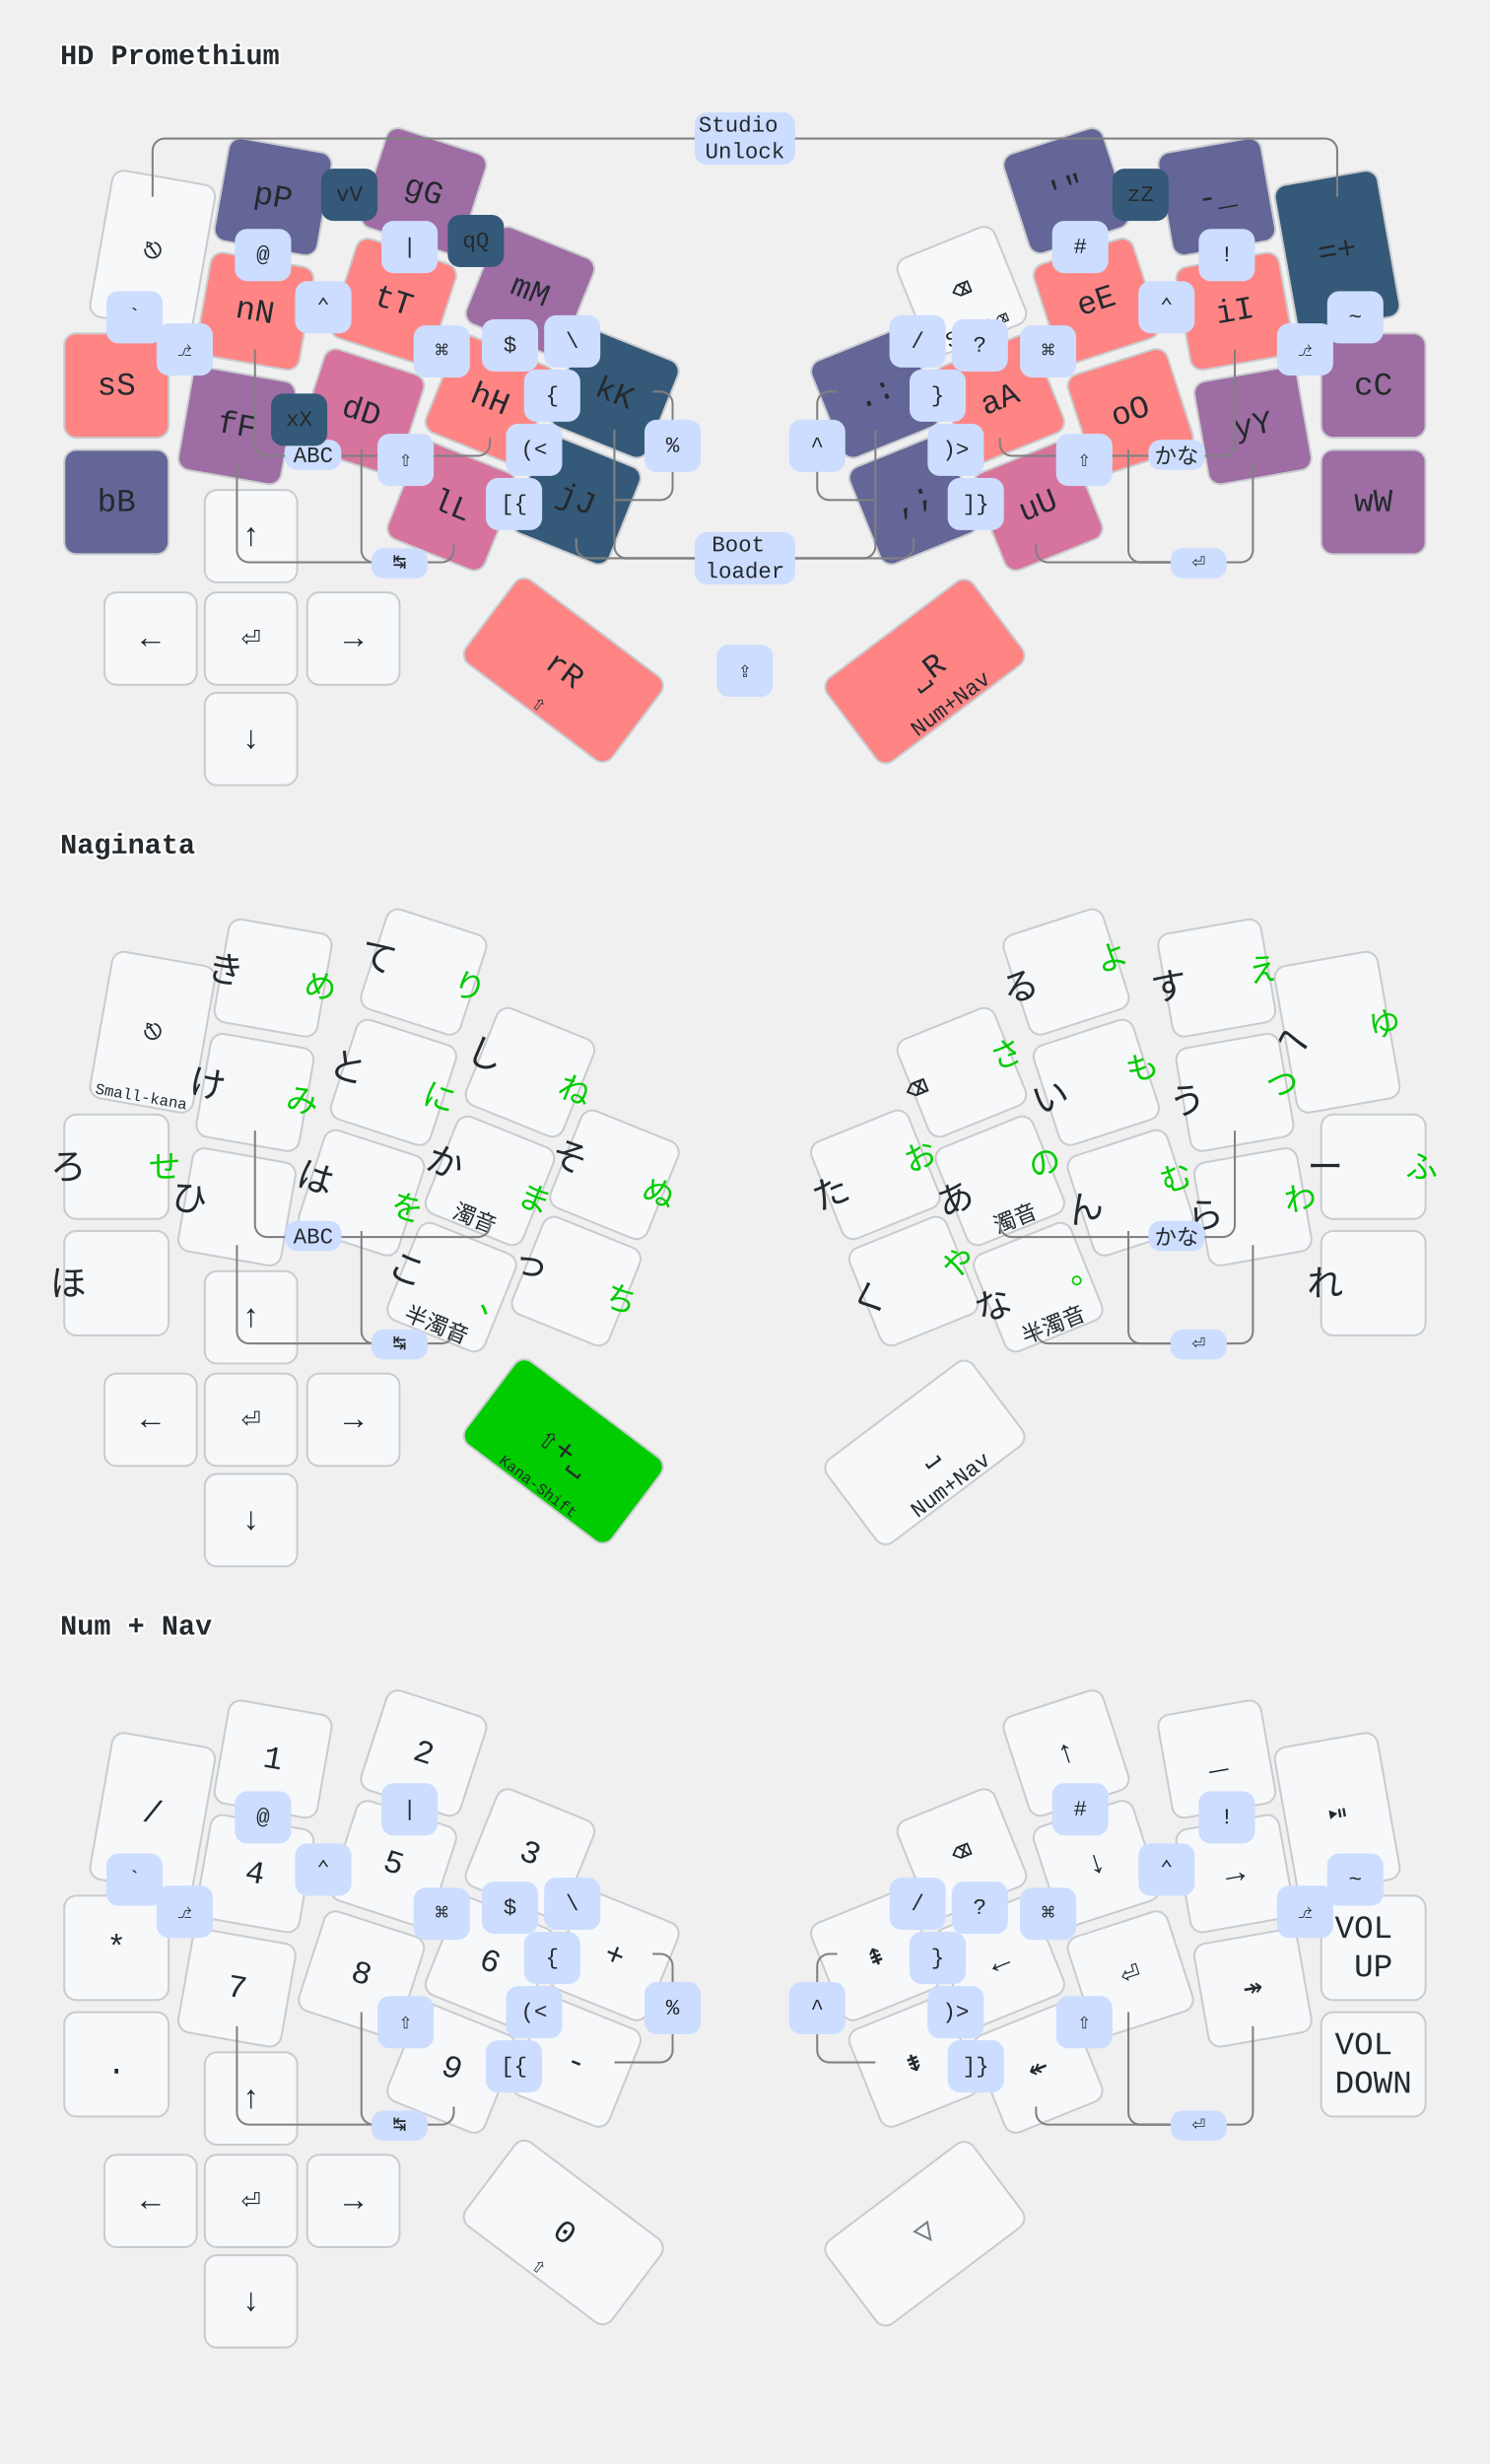
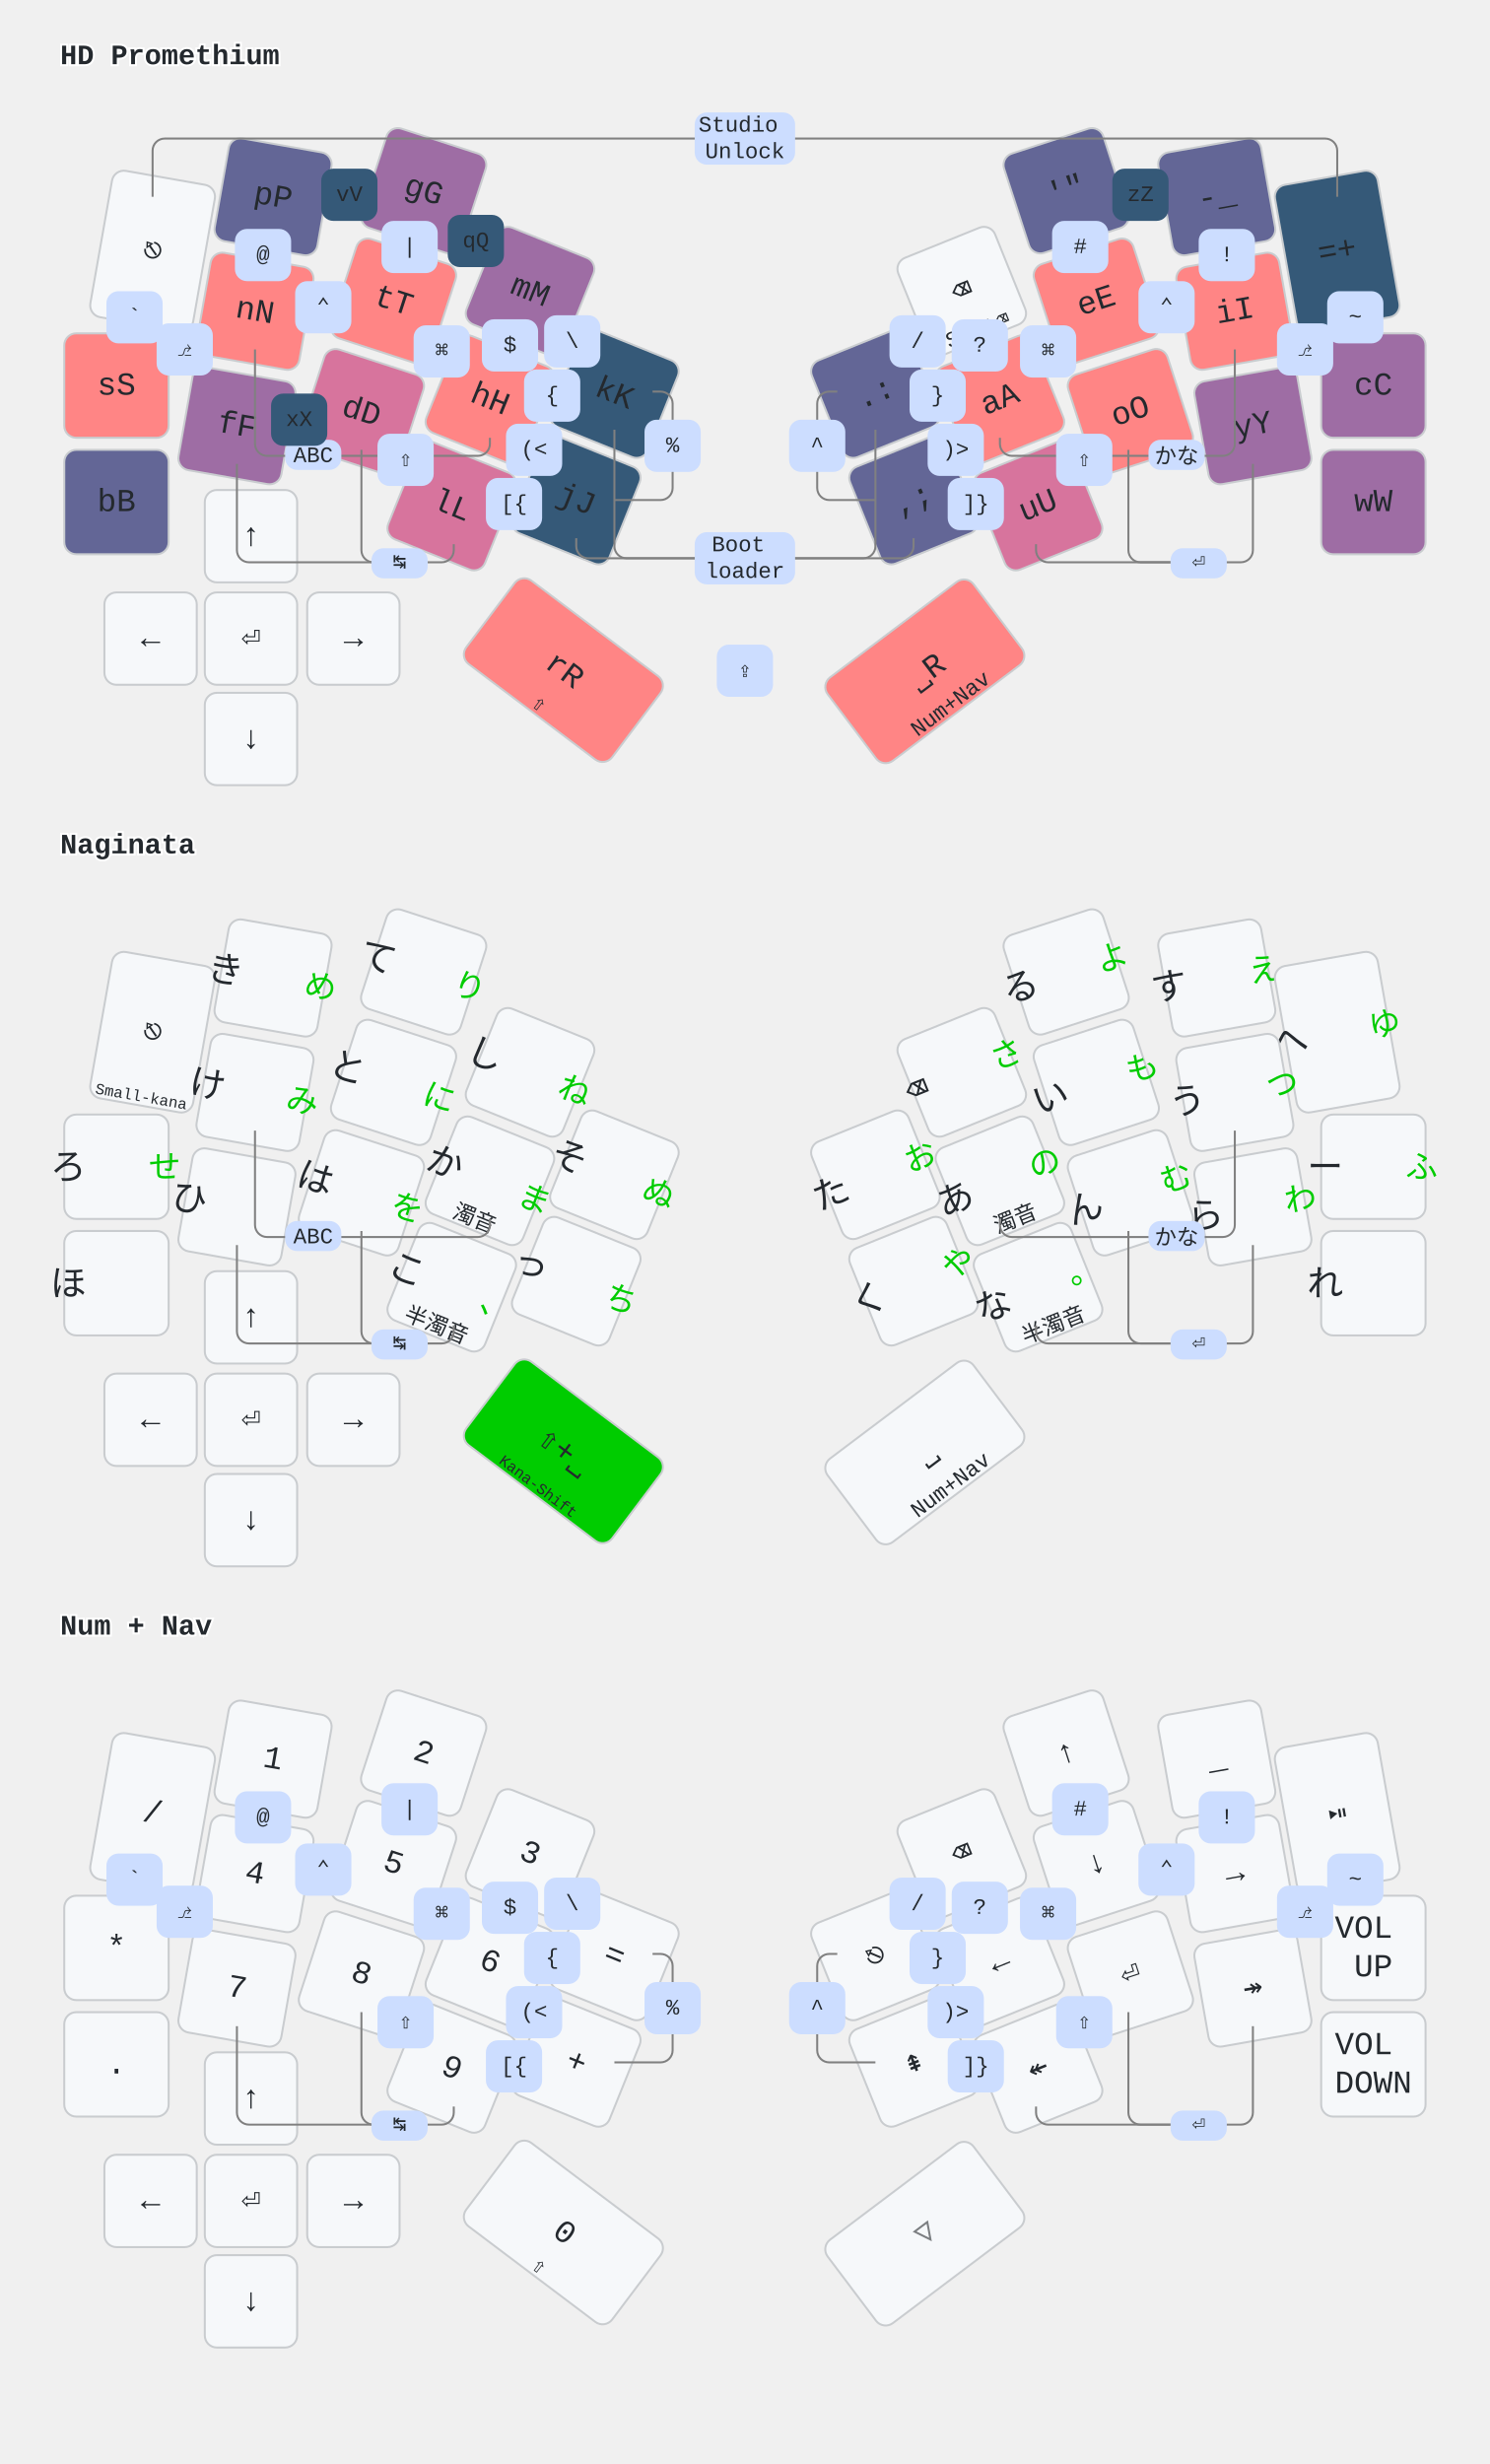
<svg xmlns="http://www.w3.org/2000/svg" width="742" height="1227" viewBox="0 0 742 1227" class="keymap">
  <style>/* inherit to force styles through use tags*/
svg path {
    fill: inherit;
}
/* font and background color specifications */
svg.keymap {
    font-family: SFMono-Regular,Consolas,Liberation Mono,Menlo,monospace;
    font-size: 14px;
    font-kerning: normal;
    text-rendering: optimizeLegibility;
    fill: #24292e;
}

/* default key styling */
rect.key {
    fill: #f6f8fa;
    stroke: #c9cccf;
    stroke-width: 1;
}

/* color accent for combo boxes */
rect.combo {
    fill: #cdf;
}

/* color accent for held keys */
rect.held, rect.combo.held {
    fill: #fdd;
}

/* color accent for ghost (optional) keys */
rect.ghost, rect.combo.ghost {
    stroke-dasharray: 4, 4;
    stroke-width: 2;
}

text {
    text-anchor: middle;
    dominant-baseline: middle;
}

/* styling for layer labels */
text.label {
    font-weight: bold;
    text-anchor: start;
    stroke: white;
    stroke-width: 2;
    paint-order: stroke;
}

text.tap {
    font-size: 16px;
}

/* styling for combo tap, and key hold/shifted label text */
text.combo, text.hold, text.shifted {
    font-size: 11px;
}

text.hold {
    text-anchor: middle;
    dominant-baseline: auto;
}

text.shifted {
    text-anchor: middle;
    dominant-baseline: hanging;
}

/* styling for hold/shifted label text in combo box */
text.combo.hold, text.combo.shifted {
    font-size: 8px;
}

/* lighter symbol for transparent keys */
text.trans {
    fill: #7b7e81;
}

/* styling for combo dendrons */
path.combo {
    stroke-width: 1;
    stroke: gray;
    fill: none;
}

/* Start Tabler Icons Cleanup */
/* cannot use height/width with glyphs */
.icon-tabler &gt; path {
    fill: inherit;
    stroke: inherit;
}
/* hide tabler's default box */
.icon-tabler &gt; path[stroke="none"][fill="none"] {
    visibility: collapse;
}

rect.low {
    fill: #355978;
}
rect.medium-low {
    fill: #636696;
}
rect.medium {
    fill: #9E6DA4;
}
rect.medium-high {
    fill: #D7749D;
}
rect.high {
    fill: #FF8585;
}

/* green styling for Naginata kana-shift */
rect.kshift {
    fill: #00CC00;
}
text.left {
    font-size: 18px;
    translate: 16px 7px;
}
text.right {
    fill: #00CC00;
    font-size: 16px;
    translate: -16px -10px;
}
</style>
  <g transform="translate(30, 0)" class="layer-HD Promethium">
    <text x="0" y="28" class="label" id="HD-Promethium">HD Promethium</text>
    <g transform="translate(0, 60)">
      <g transform="translate(46, 65) rotate(10.0)" class="key keypos-0">
        <rect rx="6" ry="6" x="-26" y="-37" width="52" height="74" class="key" />
        <text x="0" y="0" class="key tap">⎋</text>
      </g>
      <g transform="translate(106, 38) rotate(10.0)" class="key medium-low keypos-1">
        <rect rx="6" ry="6" x="-26" y="-26" width="52" height="52" class="key medium-low" />
        <text x="0" y="0" class="key medium-low tap">pP</text>
      </g>
      <g transform="translate(181, 35) rotate(18.0)" class="key medium keypos-2">
        <rect rx="6" ry="6" x="-26" y="-26" width="52" height="52" class="key medium" />
        <text x="0" y="0" class="key medium tap">gG</text>
      </g>
      <g transform="translate(234, 85) rotate(22.0)" class="key medium keypos-3">
        <rect rx="6" ry="6" x="-26" y="-26" width="52" height="52" class="key medium" />
        <text x="0" y="0" class="key medium tap">mM</text>
      </g>
      <g transform="translate(276, 136) rotate(22.0)" class="key low keypos-4">
        <rect rx="6" ry="6" x="-26" y="-26" width="52" height="52" class="key low" />
        <text x="0" y="0" class="key low tap">kK</text>
      </g>
      <g transform="translate(406, 136) rotate(-22.0)" class="key medium-low keypos-5">
        <rect rx="6" ry="6" x="-26" y="-26" width="52" height="52" class="key medium-low" />
        <text x="0" y="0" class="key medium-low tap">.:</text>
      </g>
      <g transform="translate(449, 85) rotate(-22.0)" class="key keypos-6">
        <rect rx="6" ry="6" x="-26" y="-26" width="52" height="52" class="key" />
        <text x="0" y="0" class="key tap">⌫</text>
        <text x="0" y="24" class="key hold">Sft+⌫</text>
      </g>
      <g transform="translate(501, 35) rotate(-18.0)" class="key medium-low keypos-7">
        <rect rx="6" ry="6" x="-26" y="-26" width="52" height="52" class="key medium-low" />
        <text x="0" y="0" class="key medium-low tap">'"</text>
      </g>
      <g transform="translate(576, 38) rotate(-10.0)" class="key medium-low keypos-8">
        <rect rx="6" ry="6" x="-26" y="-26" width="52" height="52" class="key medium-low" />
        <text x="0" y="0" class="key medium-low tap">-_</text>
      </g>
      <g transform="translate(636, 65) rotate(-10.0)" class="key low keypos-9">
        <rect rx="6" ry="6" x="-26" y="-37" width="52" height="74" class="key low" />
        <text x="0" y="0" class="key low tap">=+</text>
      </g>
      <g transform="translate(28, 132)" class="key high keypos-10">
        <rect rx="6" ry="6" x="-26" y="-26" width="52" height="52" class="key high" />
        <text x="0" y="0" class="key high tap">sS</text>
      </g>
      <g transform="translate(97, 95) rotate(10.0)" class="key high keypos-11">
        <rect rx="6" ry="6" x="-26" y="-26" width="52" height="52" class="key high" />
        <text x="0" y="0" class="key high tap">nN</text>
      </g>
      <g transform="translate(166, 90) rotate(18.0)" class="key high keypos-12">
        <rect rx="6" ry="6" x="-26" y="-26" width="52" height="52" class="key high" />
        <text x="0" y="0" class="key high tap">tT</text>
      </g>
      <g transform="translate(214, 139) rotate(22.0)" class="key high keypos-13">
        <rect rx="6" ry="6" x="-26" y="-26" width="52" height="52" class="key high" />
        <text x="0" y="0" class="key high tap">hH</text>
      </g>
      <g transform="translate(257, 189) rotate(22.0)" class="key low keypos-14">
        <rect rx="6" ry="6" x="-26" y="-26" width="52" height="52" class="key low" />
        <text x="0" y="0" class="key low tap">jJ</text>
      </g>
      <g transform="translate(425, 189) rotate(-22.0)" class="key medium-low keypos-15">
        <rect rx="6" ry="6" x="-26" y="-26" width="52" height="52" class="key medium-low" />
        <text x="0" y="0" class="key medium-low tap">,;</text>
      </g>
      <g transform="translate(468, 139) rotate(-22.0)" class="key high keypos-16">
        <rect rx="6" ry="6" x="-26" y="-26" width="52" height="52" class="key high" />
        <text x="0" y="0" class="key high tap">aA</text>
      </g>
      <g transform="translate(516, 90) rotate(-18.0)" class="key high keypos-17">
        <rect rx="6" ry="6" x="-26" y="-26" width="52" height="52" class="key high" />
        <text x="0" y="0" class="key high tap">eE</text>
      </g>
      <g transform="translate(585, 95) rotate(-10.0)" class="key high keypos-18">
        <rect rx="6" ry="6" x="-26" y="-26" width="52" height="52" class="key high" />
        <text x="0" y="0" class="key high tap">iI</text>
      </g>
      <g transform="translate(654, 132)" class="key medium keypos-19">
        <rect rx="6" ry="6" x="-26" y="-26" width="52" height="52" class="key medium" />
        <text x="0" y="0" class="key medium tap">cC</text>
      </g>
      <g transform="translate(28, 190)" class="key medium-low keypos-20">
        <rect rx="6" ry="6" x="-26" y="-26" width="52" height="52" class="key medium-low" />
        <text x="0" y="0" class="key medium-low tap">bB</text>
      </g>
      <g transform="translate(88, 152) rotate(10.0)" class="key medium keypos-21">
        <rect rx="6" ry="6" x="-26" y="-26" width="52" height="52" class="key medium" />
        <text x="0" y="0" class="key medium tap">fF</text>
      </g>
      <g transform="translate(150, 145) rotate(18.0)" class="key medium-high keypos-22">
        <rect rx="6" ry="6" x="-26" y="-26" width="52" height="52" class="key medium-high" />
        <text x="0" y="0" class="key medium-high tap">dD</text>
      </g>
      <g transform="translate(195, 192) rotate(22.0)" class="key medium-high keypos-23">
        <rect rx="6" ry="6" x="-26" y="-26" width="52" height="52" class="key medium-high" />
        <text x="0" y="0" class="key medium-high tap">lL</text>
      </g>
      <g transform="translate(251, 274) rotate(37.0)" class="key high keypos-24">
        <rect rx="6" ry="6" x="-46" y="-26" width="91" height="52" class="key high" />
        <text x="0" y="0" class="key high tap">rR</text>
        <text x="0" y="24" class="key high hold">⇧</text>
      </g>
      <g transform="translate(431, 274) rotate(-37.0)" class="key high keypos-25">
        <rect rx="6" ry="6" x="-46" y="-26" width="91" height="52" class="key high" />
        <text x="0" y="0" class="key high tap">⎵R</text>
        <text x="0" y="24" class="key high hold">Num+Nav</text>
      </g>
      <g transform="translate(487, 192) rotate(-22.0)" class="key medium-high keypos-26">
        <rect rx="6" ry="6" x="-26" y="-26" width="52" height="52" class="key medium-high" />
        <text x="0" y="0" class="key medium-high tap">uU</text>
      </g>
      <g transform="translate(533, 145) rotate(-18.0)" class="key high keypos-27">
        <rect rx="6" ry="6" x="-26" y="-26" width="52" height="52" class="key high" />
        <text x="0" y="0" class="key high tap">oO</text>
      </g>
      <g transform="translate(594, 152) rotate(-10.0)" class="key medium keypos-28">
        <rect rx="6" ry="6" x="-26" y="-26" width="52" height="52" class="key medium" />
        <text x="0" y="0" class="key medium tap">yY</text>
      </g>
      <g transform="translate(654, 190)" class="key medium keypos-29">
        <rect rx="6" ry="6" x="-26" y="-26" width="52" height="52" class="key medium" />
        <text x="0" y="0" class="key medium tap">wW</text>
      </g>
      <g transform="translate(95, 207)" class="key keypos-30">
        <rect rx="6" ry="6" x="-23" y="-23" width="46" height="46" class="key" />
        <text x="0" y="0" class="key tap">↑</text>
      </g>
      <g transform="translate(45, 258)" class="key keypos-31">
        <rect rx="6" ry="6" x="-23" y="-23" width="46" height="46" class="key" />
        <text x="0" y="0" class="key tap">←</text>
      </g>
      <g transform="translate(95, 258)" class="key keypos-32">
        <rect rx="6" ry="6" x="-23" y="-23" width="46" height="46" class="key" />
        <text x="0" y="0" class="key tap">⏎</text>
      </g>
      <g transform="translate(146, 258)" class="key keypos-33">
        <rect rx="6" ry="6" x="-23" y="-23" width="46" height="46" class="key" />
        <text x="0" y="0" class="key tap">→</text>
      </g>
      <g transform="translate(95, 308)" class="key keypos-34">
        <rect rx="6" ry="6" x="-23" y="-23" width="46" height="46" class="key" />
        <text x="0" y="0" class="key tap">↓</text>
      </g>
      <g class="combo combopos-0">
        <path d="M341,9 h-289 a6.0,6.0 0 0 0 -6.0,6.0 v23" class="combo" />
        <path d="M341,9 h289 a6.0,6.0 0 0 1 6.0,6.0 v23" class="combo" />
        <rect rx="6" ry="6" x="316" y="-4" width="50" height="26" class="combo" />
        <text x="341" y="9" class="combo tap">
          <tspan x="341" dy="-0.6em">Studio</tspan>
          <tspan x="341" dy="1.2em">Unlock</tspan>
        </text>
      </g>
      <g class="combo combopos-1">
        <path d="M341,218 h-59 a6.0,6.0 0 0 1 -6.0,-6.0 v-58" class="combo" />
        <path d="M341,218 h59 a6.0,6.0 0 0 0 6.0,-6.0 v-58" class="combo" />
        <path d="M341,218 h-78 a6.0,6.0 0 0 1 -6.0,-6.0 v-4" class="combo" />
        <path d="M341,218 h78 a6.0,6.0 0 0 0 6.0,-6.0 v-4" class="combo" />
        <rect rx="6" ry="6" x="316" y="205" width="50" height="26" class="combo" />
        <text x="341" y="218" class="combo tap">
          <tspan x="341" dy="-0.6em">Boot</tspan>
          <tspan x="341" dy="1.2em">loader</tspan>
        </text>
      </g>
      <g class="combo combopos-2">
        <path d="M556,167 h-82 a6.0,6.0 0 0 1 -6.0,-6.0 v-3" class="combo" />
        <path d="M556,167 h23 a6.0,6.0 0 0 0 6.0,-6.0 v-47" class="combo" />
        <rect rx="6" ry="6" x="542" y="159" width="28" height="15" class="combo" />
        <text x="556" y="167" class="combo tap">かな</text>
      </g>
      <g class="combo combopos-3">
        <path d="M126,167 h82 a6.0,6.0 0 0 0 6.0,-6.0 v-3" class="combo" />
        <path d="M126,167 h-23 a6.0,6.0 0 0 1 -6.0,-6.0 v-47" class="combo" />
        <rect rx="6" ry="6" x="112" y="159" width="28" height="15" class="combo" />
        <text x="126" y="167" class="combo tap">ABC</text>
      </g>
      <g class="combo combopos-4">
        <path d="M169,220 h21 a6.0,6.0 0 0 0 6.0,-6.0 v-3" class="combo" />
        <path d="M169,220 h-13 a6.0,6.0 0 0 1 -6.0,-6.0 v-50" class="combo" />
        <path d="M169,220 h-75 a6.0,6.0 0 0 1 -6.0,-6.0 v-43" class="combo" />
        <rect rx="6" ry="6" x="155" y="213" width="28" height="15" class="combo" />
        <text x="169" y="220" class="combo tap">↹</text>
      </g>
      <g class="combo combopos-5">
        <path d="M567,220 h-75 a6.0,6.0 0 0 1 -6.0,-6.0 v-3" class="combo" />
        <path d="M567,220 h-29 a6.0,6.0 0 0 1 -6.0,-6.0 v-50" class="combo" />
        <path d="M567,220 h21 a6.0,6.0 0 0 0 6.0,-6.0 v-43" class="combo" />
        <rect rx="6" ry="6" x="553" y="213" width="28" height="15" class="combo" />
        <text x="567" y="220" class="combo tap">⏎</text>
      </g>
      <g class="combo combopos-6">
        <rect rx="6" ry="6" x="48" y="101" width="28" height="26" class="combo" />
        <text x="62" y="114" class="combo tap">⎇</text>
      </g>
      <g class="combo combopos-7">
        <rect rx="6" ry="6" x="606" y="101" width="28" height="26" class="combo" />
        <text x="620" y="114" class="combo tap">⎇</text>
      </g>
      <g class="combo combopos-8">
        <rect rx="6" ry="6" x="117" y="80" width="28" height="26" class="combo" />
        <text x="131" y="93" class="combo tap">⌃</text>
      </g>
      <g class="combo combopos-9">
        <rect rx="6" ry="6" x="537" y="80" width="28" height="26" class="combo" />
        <text x="551" y="93" class="combo tap">⌃</text>
      </g>
      <g class="combo combopos-10">
        <rect rx="6" ry="6" x="176" y="102" width="28" height="26" class="combo" />
        <text x="190" y="115" class="combo tap">⌘</text>
      </g>
      <g class="combo combopos-11">
        <rect rx="6" ry="6" x="478" y="102" width="28" height="26" class="combo" />
        <text x="492" y="115" class="combo tap">⌘</text>
      </g>
      <g class="combo combopos-18">
        <rect rx="6" ry="6" x="158" y="156" width="28" height="26" class="combo" />
        <text x="172" y="169" class="combo tap">⇧</text>
      </g>
      <g class="combo combopos-19">
        <rect rx="6" ry="6" x="496" y="156" width="28" height="26" class="combo" />
        <text x="510" y="169" class="combo tap">⇧</text>
      </g>
      <g class="combo low combopos-20">
        <rect rx="6" ry="6" x="193" y="47" width="28" height="26" class="combo low" />
        <text x="207" y="60" class="combo low tap">qQ</text>
      </g>
      <g class="combo low combopos-21">
        <rect rx="6" ry="6" x="524" y="24" width="28" height="26" class="combo low" />
        <text x="538" y="37" class="combo low tap">zZ</text>
      </g>
      <g class="combo low combopos-22">
        <rect rx="6" ry="6" x="130" y="24" width="28" height="26" class="combo low" />
        <text x="144" y="37" class="combo low tap">vV</text>
      </g>
      <g class="combo low combopos-23">
        <rect rx="6" ry="6" x="105" y="136" width="28" height="26" class="combo low" />
        <text x="119" y="149" class="combo low tap">xX</text>
      </g>
      <g class="combo combopos-24">
        <rect rx="6" ry="6" x="327" y="261" width="28" height="26" class="combo" />
        <text x="341" y="274" class="combo tap">⇪</text>
      </g>
      <g class="combo combopos-25">
        <rect rx="6" ry="6" x="23" y="85" width="28" height="26" class="combo" />
        <text x="37" y="98" class="combo tap">`</text>
      </g>
      <g class="combo combopos-26">
        <rect rx="6" ry="6" x="87" y="54" width="28" height="26" class="combo" />
        <text x="101" y="67" class="combo tap">@</text>
      </g>
      <g class="combo combopos-27">
        <rect rx="6" ry="6" x="160" y="50" width="28" height="26" class="combo" />
        <text x="174" y="63" class="combo tap">|</text>
      </g>
      <g class="combo combopos-28">
        <rect rx="6" ry="6" x="210" y="99" width="28" height="26" class="combo" />
        <text x="224" y="112" class="combo tap">$</text>
      </g>
      <g class="combo combopos-29">
        <rect rx="6" ry="6" x="241" y="97" width="28" height="26" class="combo" />
        <text x="255" y="110" class="combo tap">\</text>
      </g>
      <g class="combo combopos-30">
        <path d="M305,162 v-21 a6.0,6.0 0 0 0 -6.0,-6.0 h-4" class="combo" />
        <path d="M305,162 v21 a6.0,6.0 0 0 1 -6.0,6.0 h-23" class="combo" />
        <rect rx="6" ry="6" x="291" y="149" width="28" height="26" class="combo" />
        <text x="305" y="162" class="combo tap">%</text>
      </g>
      <g class="combo combopos-31">
+         <rect rx="6" ry="6" x="413" y="97" width="28" height="26" class="combo" />
+         <text x="427" y="110" class="combo tap">/</text>
+       </g>
+       <g class="combo combopos-32">
        <path d="M377,162 v-21 a6.0,6.0 0 0 1 6.0,-6.0 h4" class="combo" />
        <path d="M377,162 v21 a6.0,6.0 0 0 0 6.0,6.0 h23" class="combo" />
        <rect rx="6" ry="6" x="363" y="149" width="28" height="26" class="combo" />
        <text x="377" y="162" class="combo tap">^</text>
-       </g>
-       <g class="combo combopos-32">
-         <rect rx="6" ry="6" x="413" y="97" width="28" height="26" class="combo" />
-         <text x="427" y="110" class="combo tap">/</text>
      </g>
      <g class="combo combopos-33">
        <rect rx="6" ry="6" x="444" y="99" width="28" height="26" class="combo" />
        <text x="458" y="112" class="combo tap">?</text>
      </g>
      <g class="combo combopos-34">
        <rect rx="6" ry="6" x="494" y="50" width="28" height="26" class="combo" />
        <text x="508" y="63" class="combo tap">#</text>
      </g>
      <g class="combo combopos-35">
        <rect rx="6" ry="6" x="567" y="54" width="28" height="26" class="combo" />
        <text x="581" y="67" class="combo tap">!</text>
      </g>
      <g class="combo combopos-36">
        <rect rx="6" ry="6" x="631" y="85" width="28" height="26" class="combo" />
        <text x="645" y="98" class="combo tap">~</text>
      </g>
      <g class="combo combopos-37">
        <rect rx="6" ry="6" x="231" y="124" width="28" height="26" class="combo" />
        <text x="245" y="137" class="combo tap">{</text>
      </g>
      <g class="combo combopos-38">
        <rect rx="6" ry="6" x="423" y="124" width="28" height="26" class="combo" />
        <text x="437" y="137" class="combo tap">}</text>
      </g>
      <g class="combo combopos-39">
        <rect rx="6" ry="6" x="222" y="151" width="28" height="26" class="combo" />
        <text x="236" y="164" class="combo tap">(&lt;</text>
      </g>
      <g class="combo combopos-40">
        <rect rx="6" ry="6" x="432" y="151" width="28" height="26" class="combo" />
        <text x="446" y="164" class="combo tap">)&gt;</text>
      </g>
      <g class="combo combopos-41">
        <rect rx="6" ry="6" x="212" y="178" width="28" height="26" class="combo" />
        <text x="226" y="191" class="combo tap">[{</text>
      </g>
      <g class="combo combopos-42">
        <rect rx="6" ry="6" x="442" y="178" width="28" height="26" class="combo" />
        <text x="456" y="191" class="combo tap">]}</text>
      </g>
    </g>
  </g>
  <g transform="translate(30, 393)" class="layer-Naginata">
    <text x="0" y="28" class="label" id="Naginata">Naginata</text>
    <g transform="translate(0, 56)">
      <g transform="translate(46, 65) rotate(10.0)" class="key keypos-0">
        <rect rx="6" ry="6" x="-26" y="-37" width="52" height="74" class="key" />
        <text x="0" y="0" class="key tap">⎋</text>
        <text x="0" y="35" class="key hold">
          <tspan style="font-size: 70%">Small-kana</tspan>
        </text>
      </g>
      <g transform="translate(106, 38) rotate(10.0)" class="key keypos-1">
        <rect rx="6" ry="6" x="-26" y="-26" width="52" height="52" class="key" />
        <text x="-24" y="0" class="key left">き</text>
        <text x="24" y="0" class="key right">め</text>
      </g>
      <g transform="translate(181, 35) rotate(18.0)" class="key keypos-2">
        <rect rx="6" ry="6" x="-26" y="-26" width="52" height="52" class="key" />
        <text x="-24" y="0" class="key left">て</text>
        <text x="24" y="0" class="key right">り</text>
      </g>
      <g transform="translate(234, 85) rotate(22.0)" class="key keypos-3">
        <rect rx="6" ry="6" x="-26" y="-26" width="52" height="52" class="key" />
        <text x="-24" y="0" class="key left">し</text>
        <text x="24" y="0" class="key right">ね</text>
      </g>
      <g transform="translate(276, 136) rotate(22.0)" class="key keypos-4">
        <rect rx="6" ry="6" x="-26" y="-26" width="52" height="52" class="key" />
        <text x="-24" y="0" class="key left">そ</text>
        <text x="24" y="0" class="key right">ぬ</text>
      </g>
      <g transform="translate(406, 136) rotate(-22.0)" class="key keypos-5">
        <rect rx="6" ry="6" x="-26" y="-26" width="52" height="52" class="key" />
        <text x="-24" y="0" class="key left">た</text>
        <text x="24" y="0" class="key right">お</text>
      </g>
      <g transform="translate(449, 85) rotate(-22.0)" class="key keypos-6">
        <rect rx="6" ry="6" x="-26" y="-26" width="52" height="52" class="key" />
        <text x="-24" y="0" class="key left">⌫</text>
        <text x="24" y="0" class="key right">さ</text>
      </g>
      <g transform="translate(501, 35) rotate(-18.0)" class="key keypos-7">
        <rect rx="6" ry="6" x="-26" y="-26" width="52" height="52" class="key" />
        <text x="-24" y="0" class="key left">る</text>
        <text x="24" y="0" class="key right">よ</text>
      </g>
      <g transform="translate(576, 38) rotate(-10.0)" class="key keypos-8">
        <rect rx="6" ry="6" x="-26" y="-26" width="52" height="52" class="key" />
        <text x="-24" y="0" class="key left">す</text>
        <text x="24" y="0" class="key right">え</text>
      </g>
      <g transform="translate(636, 65) rotate(-10.0)" class="key keypos-9">
        <rect rx="6" ry="6" x="-26" y="-37" width="52" height="74" class="key" />
        <text x="-24" y="0" class="key left">へ</text>
        <text x="24" y="0" class="key right">ゆ</text>
      </g>
      <g transform="translate(28, 132)" class="key keypos-10">
        <rect rx="6" ry="6" x="-26" y="-26" width="52" height="52" class="key" />
        <text x="-24" y="0" class="key left">ろ</text>
        <text x="24" y="0" class="key right">せ</text>
      </g>
      <g transform="translate(97, 95) rotate(10.0)" class="key keypos-11">
        <rect rx="6" ry="6" x="-26" y="-26" width="52" height="52" class="key" />
        <text x="-24" y="0" class="key left">け</text>
        <text x="24" y="0" class="key right">み</text>
      </g>
      <g transform="translate(166, 90) rotate(18.0)" class="key keypos-12">
        <rect rx="6" ry="6" x="-26" y="-26" width="52" height="52" class="key" />
        <text x="-24" y="0" class="key left">と</text>
        <text x="24" y="0" class="key right">に</text>
      </g>
      <g transform="translate(214, 139) rotate(22.0)" class="key keypos-13">
        <rect rx="6" ry="6" x="-26" y="-26" width="52" height="52" class="key" />
        <text x="0" y="24" class="key hold">濁音</text>
        <text x="-24" y="0" class="key left">か</text>
        <text x="24" y="0" class="key right">ま</text>
      </g>
      <g transform="translate(257, 189) rotate(22.0)" class="key keypos-14">
        <rect rx="6" ry="6" x="-26" y="-26" width="52" height="52" class="key" />
        <text x="-24" y="0" class="key left">っ</text>
        <text x="24" y="0" class="key right">ち</text>
      </g>
      <g transform="translate(425, 189) rotate(-22.0)" class="key keypos-15">
        <rect rx="6" ry="6" x="-26" y="-26" width="52" height="52" class="key" />
        <text x="-24" y="0" class="key left">く</text>
        <text x="24" y="0" class="key right">や</text>
      </g>
      <g transform="translate(468, 139) rotate(-22.0)" class="key keypos-16">
        <rect rx="6" ry="6" x="-26" y="-26" width="52" height="52" class="key" />
        <text x="0" y="24" class="key hold">濁音</text>
        <text x="-24" y="0" class="key left">あ</text>
        <text x="24" y="0" class="key right">の</text>
      </g>
      <g transform="translate(516, 90) rotate(-18.0)" class="key keypos-17">
        <rect rx="6" ry="6" x="-26" y="-26" width="52" height="52" class="key" />
        <text x="-24" y="0" class="key left">い</text>
        <text x="24" y="0" class="key right">も</text>
      </g>
      <g transform="translate(585, 95) rotate(-10.0)" class="key keypos-18">
        <rect rx="6" ry="6" x="-26" y="-26" width="52" height="52" class="key" />
        <text x="-24" y="0" class="key left">う</text>
        <text x="24" y="0" class="key right">つ</text>
      </g>
      <g transform="translate(654, 132)" class="key keypos-19">
        <rect rx="6" ry="6" x="-26" y="-26" width="52" height="52" class="key" />
        <text x="-24" y="0" class="key left">ー</text>
        <text x="24" y="0" class="key right">ふ</text>
      </g>
      <g transform="translate(28, 190)" class="key keypos-20">
        <rect rx="6" ry="6" x="-26" y="-26" width="52" height="52" class="key" />
        <text x="-24" y="0" class="key left">ほ</text>
      </g>
      <g transform="translate(88, 152) rotate(10.0)" class="key keypos-21">
        <rect rx="6" ry="6" x="-26" y="-26" width="52" height="52" class="key" />
        <text x="-24" y="0" class="key left">ひ</text>
      </g>
      <g transform="translate(150, 145) rotate(18.0)" class="key keypos-22">
        <rect rx="6" ry="6" x="-26" y="-26" width="52" height="52" class="key" />
        <text x="-24" y="0" class="key left">は</text>
        <text x="24" y="0" class="key right">を</text>
      </g>
      <g transform="translate(195, 192) rotate(22.0)" class="key keypos-23">
        <rect rx="6" ry="6" x="-26" y="-26" width="52" height="52" class="key" />
        <text x="0" y="24" class="key hold">半濁音</text>
        <text x="-24" y="0" class="key left">こ</text>
        <text x="24" y="0" class="key right">、</text>
      </g>
      <g transform="translate(251, 274) rotate(37.0)" class="key kshift keypos-24">
        <rect rx="6" ry="6" x="-46" y="-26" width="91" height="52" class="key kshift" />
        <text x="0" y="0" class="key kshift tap">⇧+⎵</text>
        <text x="0" y="24" class="key kshift hold">
          <tspan style="font-size: 70%">Kana-Shift</tspan>
        </text>
      </g>
      <g transform="translate(431, 274) rotate(-37.0)" class="key keypos-25">
        <rect rx="6" ry="6" x="-46" y="-26" width="91" height="52" class="key" />
        <text x="0" y="0" class="key tap">⎵</text>
        <text x="0" y="24" class="key hold">Num+Nav</text>
      </g>
      <g transform="translate(487, 192) rotate(-22.0)" class="key keypos-26">
        <rect rx="6" ry="6" x="-26" y="-26" width="52" height="52" class="key" />
        <text x="0" y="24" class="key hold">半濁音</text>
        <text x="-24" y="0" class="key left">な</text>
        <text x="24" y="0" class="key right">。</text>
      </g>
      <g transform="translate(533, 145) rotate(-18.0)" class="key keypos-27">
        <rect rx="6" ry="6" x="-26" y="-26" width="52" height="52" class="key" />
        <text x="-24" y="0" class="key left">ん</text>
        <text x="24" y="0" class="key right">む</text>
      </g>
      <g transform="translate(594, 152) rotate(-10.0)" class="key keypos-28">
        <rect rx="6" ry="6" x="-26" y="-26" width="52" height="52" class="key" />
        <text x="-24" y="0" class="key left">ら</text>
        <text x="24" y="0" class="key right">わ</text>
      </g>
      <g transform="translate(654, 190)" class="key keypos-29">
        <rect rx="6" ry="6" x="-26" y="-26" width="52" height="52" class="key" />
        <text x="-24" y="0" class="key left">れ</text>
      </g>
      <g transform="translate(95, 207)" class="key keypos-30">
        <rect rx="6" ry="6" x="-23" y="-23" width="46" height="46" class="key" />
        <text x="0" y="0" class="key tap">↑</text>
      </g>
      <g transform="translate(45, 258)" class="key keypos-31">
        <rect rx="6" ry="6" x="-23" y="-23" width="46" height="46" class="key" />
        <text x="0" y="0" class="key tap">←</text>
      </g>
      <g transform="translate(95, 258)" class="key keypos-32">
        <rect rx="6" ry="6" x="-23" y="-23" width="46" height="46" class="key" />
        <text x="0" y="0" class="key tap">⏎</text>
      </g>
      <g transform="translate(146, 258)" class="key keypos-33">
        <rect rx="6" ry="6" x="-23" y="-23" width="46" height="46" class="key" />
        <text x="0" y="0" class="key tap">→</text>
      </g>
      <g transform="translate(95, 308)" class="key keypos-34">
        <rect rx="6" ry="6" x="-23" y="-23" width="46" height="46" class="key" />
        <text x="0" y="0" class="key tap">↓</text>
      </g>
      <g class="combo combopos-0">
        <path d="M556,167 h-82 a6.0,6.0 0 0 1 -6.0,-6.0 v-3" class="combo" />
        <path d="M556,167 h23 a6.0,6.0 0 0 0 6.0,-6.0 v-47" class="combo" />
        <rect rx="6" ry="6" x="542" y="159" width="28" height="15" class="combo" />
        <text x="556" y="167" class="combo tap">かな</text>
      </g>
      <g class="combo combopos-1">
        <path d="M126,167 h82 a6.0,6.0 0 0 0 6.0,-6.0 v-3" class="combo" />
        <path d="M126,167 h-23 a6.0,6.0 0 0 1 -6.0,-6.0 v-47" class="combo" />
        <rect rx="6" ry="6" x="112" y="159" width="28" height="15" class="combo" />
        <text x="126" y="167" class="combo tap">ABC</text>
      </g>
      <g class="combo combopos-2">
        <path d="M169,220 h21 a6.0,6.0 0 0 0 6.0,-6.0 v-3" class="combo" />
        <path d="M169,220 h-13 a6.0,6.0 0 0 1 -6.0,-6.0 v-50" class="combo" />
        <path d="M169,220 h-75 a6.0,6.0 0 0 1 -6.0,-6.0 v-43" class="combo" />
        <rect rx="6" ry="6" x="155" y="213" width="28" height="15" class="combo" />
        <text x="169" y="220" class="combo tap">↹</text>
      </g>
      <g class="combo combopos-3">
        <path d="M567,220 h-75 a6.0,6.0 0 0 1 -6.0,-6.0 v-3" class="combo" />
        <path d="M567,220 h-29 a6.0,6.0 0 0 1 -6.0,-6.0 v-50" class="combo" />
        <path d="M567,220 h21 a6.0,6.0 0 0 0 6.0,-6.0 v-43" class="combo" />
        <rect rx="6" ry="6" x="553" y="213" width="28" height="15" class="combo" />
        <text x="567" y="220" class="combo tap">⏎</text>
      </g>
    </g>
  </g>
  <g transform="translate(30, 782)" class="layer-Num + Nav">
    <text x="0" y="28" class="label" id="Num--Nav">Num + Nav</text>
    <g transform="translate(0, 56)">
      <g transform="translate(46, 65) rotate(10.0)" class="key keypos-0">
        <rect rx="6" ry="6" x="-26" y="-37" width="52" height="74" class="key" />
        <text x="0" y="0" class="key tap">/</text>
      </g>
      <g transform="translate(106, 38) rotate(10.0)" class="key keypos-1">
        <rect rx="6" ry="6" x="-26" y="-26" width="52" height="52" class="key" />
        <text x="0" y="0" class="key tap">1</text>
      </g>
      <g transform="translate(181, 35) rotate(18.0)" class="key keypos-2">
        <rect rx="6" ry="6" x="-26" y="-26" width="52" height="52" class="key" />
        <text x="0" y="0" class="key tap">2</text>
      </g>
      <g transform="translate(234, 85) rotate(22.0)" class="key keypos-3">
        <rect rx="6" ry="6" x="-26" y="-26" width="52" height="52" class="key" />
        <text x="0" y="0" class="key tap">3</text>
      </g>
      <g transform="translate(276, 136) rotate(22.0)" class="key keypos-4">
        <rect rx="6" ry="6" x="-26" y="-26" width="52" height="52" class="key" />
-         <text x="0" y="0" class="key tap">+</text>
+         <text x="0" y="0" class="key tap">=</text>
      </g>
      <g transform="translate(406, 136) rotate(-22.0)" class="key keypos-5">
        <rect rx="6" ry="6" x="-26" y="-26" width="52" height="52" class="key" />
-         <text x="0" y="0" class="key tap">⇞</text>
+         <text x="0" y="0" class="key tap">⎋</text>
      </g>
      <g transform="translate(449, 85) rotate(-22.0)" class="key keypos-6">
        <rect rx="6" ry="6" x="-26" y="-26" width="52" height="52" class="key" />
        <text x="0" y="0" class="key tap">⌫</text>
      </g>
      <g transform="translate(501, 35) rotate(-18.0)" class="key keypos-7">
        <rect rx="6" ry="6" x="-26" y="-26" width="52" height="52" class="key" />
        <text x="0" y="0" class="key tap">↑</text>
      </g>
      <g transform="translate(576, 38) rotate(-10.0)" class="key keypos-8">
        <rect rx="6" ry="6" x="-26" y="-26" width="52" height="52" class="key" />
        <text x="0" y="0" class="key tap">_</text>
      </g>
      <g transform="translate(636, 65) rotate(-10.0)" class="key keypos-9">
        <rect rx="6" ry="6" x="-26" y="-37" width="52" height="74" class="key" />
        <text x="0" y="0" class="key tap">⏯</text>
      </g>
      <g transform="translate(28, 132)" class="key keypos-10">
        <rect rx="6" ry="6" x="-26" y="-26" width="52" height="52" class="key" />
        <text x="0" y="0" class="key tap">*</text>
      </g>
      <g transform="translate(97, 95) rotate(10.0)" class="key keypos-11">
        <rect rx="6" ry="6" x="-26" y="-26" width="52" height="52" class="key" />
        <text x="0" y="0" class="key tap">4</text>
      </g>
      <g transform="translate(166, 90) rotate(18.0)" class="key keypos-12">
        <rect rx="6" ry="6" x="-26" y="-26" width="52" height="52" class="key" />
        <text x="0" y="0" class="key tap">5</text>
      </g>
      <g transform="translate(214, 139) rotate(22.0)" class="key keypos-13">
        <rect rx="6" ry="6" x="-26" y="-26" width="52" height="52" class="key" />
        <text x="0" y="0" class="key tap">6</text>
      </g>
      <g transform="translate(257, 189) rotate(22.0)" class="key keypos-14">
        <rect rx="6" ry="6" x="-26" y="-26" width="52" height="52" class="key" />
-         <text x="0" y="0" class="key tap">-</text>
+         <text x="0" y="0" class="key tap">+</text>
      </g>
      <g transform="translate(425, 189) rotate(-22.0)" class="key keypos-15">
        <rect rx="6" ry="6" x="-26" y="-26" width="52" height="52" class="key" />
-         <text x="0" y="0" class="key tap">⇟</text>
+         <text x="0" y="0" class="key tap">⇞</text>
      </g>
      <g transform="translate(468, 139) rotate(-22.0)" class="key keypos-16">
        <rect rx="6" ry="6" x="-26" y="-26" width="52" height="52" class="key" />
        <text x="0" y="0" class="key tap">←</text>
      </g>
      <g transform="translate(516, 90) rotate(-18.0)" class="key keypos-17">
        <rect rx="6" ry="6" x="-26" y="-26" width="52" height="52" class="key" />
        <text x="0" y="0" class="key tap">↓</text>
      </g>
      <g transform="translate(585, 95) rotate(-10.0)" class="key keypos-18">
        <rect rx="6" ry="6" x="-26" y="-26" width="52" height="52" class="key" />
        <text x="0" y="0" class="key tap">→</text>
      </g>
      <g transform="translate(654, 132)" class="key keypos-19">
        <rect rx="6" ry="6" x="-26" y="-26" width="52" height="52" class="key" />
        <text x="0" y="0" class="key tap">
          <tspan x="0" dy="-0.6em">VOL</tspan>
          <tspan x="0" dy="1.2em">UP</tspan>
        </text>
      </g>
      <g transform="translate(28, 190)" class="key keypos-20">
        <rect rx="6" ry="6" x="-26" y="-26" width="52" height="52" class="key" />
        <text x="0" y="0" class="key tap">.</text>
      </g>
      <g transform="translate(88, 152) rotate(10.0)" class="key keypos-21">
        <rect rx="6" ry="6" x="-26" y="-26" width="52" height="52" class="key" />
        <text x="0" y="0" class="key tap">7</text>
      </g>
      <g transform="translate(150, 145) rotate(18.0)" class="key keypos-22">
        <rect rx="6" ry="6" x="-26" y="-26" width="52" height="52" class="key" />
        <text x="0" y="0" class="key tap">8</text>
      </g>
      <g transform="translate(195, 192) rotate(22.0)" class="key keypos-23">
        <rect rx="6" ry="6" x="-26" y="-26" width="52" height="52" class="key" />
        <text x="0" y="0" class="key tap">9</text>
      </g>
      <g transform="translate(251, 274) rotate(37.0)" class="key keypos-24">
        <rect rx="6" ry="6" x="-46" y="-26" width="91" height="52" class="key" />
        <text x="0" y="0" class="key tap">0</text>
        <text x="0" y="24" class="key hold">⇧</text>
      </g>
      <g transform="translate(431, 274) rotate(-37.0)" class="key trans keypos-25">
        <rect rx="6" ry="6" x="-46" y="-26" width="91" height="52" class="key trans" />
        <text x="0" y="0" class="key trans tap">▽</text>
      </g>
      <g transform="translate(487, 192) rotate(-22.0)" class="key keypos-26">
        <rect rx="6" ry="6" x="-26" y="-26" width="52" height="52" class="key" />
        <text x="0" y="0" class="key tap">↞</text>
      </g>
      <g transform="translate(533, 145) rotate(-18.0)" class="key keypos-27">
        <rect rx="6" ry="6" x="-26" y="-26" width="52" height="52" class="key" />
        <text x="0" y="0" class="key tap">⏎</text>
      </g>
      <g transform="translate(594, 152) rotate(-10.0)" class="key keypos-28">
        <rect rx="6" ry="6" x="-26" y="-26" width="52" height="52" class="key" />
        <text x="0" y="0" class="key tap">↠</text>
      </g>
      <g transform="translate(654, 190)" class="key keypos-29">
        <rect rx="6" ry="6" x="-26" y="-26" width="52" height="52" class="key" />
        <text x="0" y="0" class="key tap">
          <tspan x="0" dy="-0.6em">VOL</tspan>
          <tspan x="0" dy="1.2em">DOWN</tspan>
        </text>
      </g>
      <g transform="translate(95, 207)" class="key keypos-30">
        <rect rx="6" ry="6" x="-23" y="-23" width="46" height="46" class="key" />
        <text x="0" y="0" class="key tap">↑</text>
      </g>
      <g transform="translate(45, 258)" class="key keypos-31">
        <rect rx="6" ry="6" x="-23" y="-23" width="46" height="46" class="key" />
        <text x="0" y="0" class="key tap">←</text>
      </g>
      <g transform="translate(95, 258)" class="key keypos-32">
        <rect rx="6" ry="6" x="-23" y="-23" width="46" height="46" class="key" />
        <text x="0" y="0" class="key tap">⏎</text>
      </g>
      <g transform="translate(146, 258)" class="key keypos-33">
        <rect rx="6" ry="6" x="-23" y="-23" width="46" height="46" class="key" />
        <text x="0" y="0" class="key tap">→</text>
      </g>
      <g transform="translate(95, 308)" class="key keypos-34">
        <rect rx="6" ry="6" x="-23" y="-23" width="46" height="46" class="key" />
        <text x="0" y="0" class="key tap">↓</text>
      </g>
      <g class="combo combopos-0">
        <path d="M169,220 h21 a6.0,6.0 0 0 0 6.0,-6.0 v-3" class="combo" />
        <path d="M169,220 h-13 a6.0,6.0 0 0 1 -6.0,-6.0 v-50" class="combo" />
        <path d="M169,220 h-75 a6.0,6.0 0 0 1 -6.0,-6.0 v-43" class="combo" />
        <rect rx="6" ry="6" x="155" y="213" width="28" height="15" class="combo" />
        <text x="169" y="220" class="combo tap">↹</text>
      </g>
      <g class="combo combopos-1">
        <path d="M567,220 h-75 a6.0,6.0 0 0 1 -6.0,-6.0 v-3" class="combo" />
        <path d="M567,220 h-29 a6.0,6.0 0 0 1 -6.0,-6.0 v-50" class="combo" />
        <path d="M567,220 h21 a6.0,6.0 0 0 0 6.0,-6.0 v-43" class="combo" />
        <rect rx="6" ry="6" x="553" y="213" width="28" height="15" class="combo" />
        <text x="567" y="220" class="combo tap">⏎</text>
      </g>
      <g class="combo combopos-2">
        <rect rx="6" ry="6" x="48" y="101" width="28" height="26" class="combo" />
        <text x="62" y="114" class="combo tap">⎇</text>
      </g>
      <g class="combo combopos-3">
        <rect rx="6" ry="6" x="606" y="101" width="28" height="26" class="combo" />
        <text x="620" y="114" class="combo tap">⎇</text>
      </g>
      <g class="combo combopos-4">
        <rect rx="6" ry="6" x="117" y="80" width="28" height="26" class="combo" />
        <text x="131" y="93" class="combo tap">⌃</text>
      </g>
      <g class="combo combopos-5">
        <rect rx="6" ry="6" x="537" y="80" width="28" height="26" class="combo" />
        <text x="551" y="93" class="combo tap">⌃</text>
      </g>
      <g class="combo combopos-6">
        <rect rx="6" ry="6" x="176" y="102" width="28" height="26" class="combo" />
        <text x="190" y="115" class="combo tap">⌘</text>
      </g>
      <g class="combo combopos-7">
        <rect rx="6" ry="6" x="478" y="102" width="28" height="26" class="combo" />
        <text x="492" y="115" class="combo tap">⌘</text>
      </g>
      <g class="combo combopos-14">
        <rect rx="6" ry="6" x="158" y="156" width="28" height="26" class="combo" />
        <text x="172" y="169" class="combo tap">⇧</text>
      </g>
      <g class="combo combopos-15">
        <rect rx="6" ry="6" x="496" y="156" width="28" height="26" class="combo" />
        <text x="510" y="169" class="combo tap">⇧</text>
      </g>
      <g class="combo combopos-16">
        <rect rx="6" ry="6" x="23" y="85" width="28" height="26" class="combo" />
        <text x="37" y="98" class="combo tap">`</text>
      </g>
      <g class="combo combopos-17">
        <rect rx="6" ry="6" x="87" y="54" width="28" height="26" class="combo" />
        <text x="101" y="67" class="combo tap">@</text>
      </g>
      <g class="combo combopos-18">
        <rect rx="6" ry="6" x="160" y="50" width="28" height="26" class="combo" />
        <text x="174" y="63" class="combo tap">|</text>
      </g>
      <g class="combo combopos-19">
        <rect rx="6" ry="6" x="210" y="99" width="28" height="26" class="combo" />
        <text x="224" y="112" class="combo tap">$</text>
      </g>
      <g class="combo combopos-20">
        <rect rx="6" ry="6" x="241" y="97" width="28" height="26" class="combo" />
        <text x="255" y="110" class="combo tap">\</text>
      </g>
      <g class="combo combopos-21">
        <path d="M305,162 v-21 a6.0,6.0 0 0 0 -6.0,-6.0 h-4" class="combo" />
        <path d="M305,162 v21 a6.0,6.0 0 0 1 -6.0,6.0 h-23" class="combo" />
        <rect rx="6" ry="6" x="291" y="149" width="28" height="26" class="combo" />
        <text x="305" y="162" class="combo tap">%</text>
      </g>
      <g class="combo combopos-22">
+         <rect rx="6" ry="6" x="413" y="97" width="28" height="26" class="combo" />
+         <text x="427" y="110" class="combo tap">/</text>
+       </g>
+       <g class="combo combopos-23">
        <path d="M377,162 v-21 a6.0,6.0 0 0 1 6.0,-6.0 h4" class="combo" />
        <path d="M377,162 v21 a6.0,6.0 0 0 0 6.0,6.0 h23" class="combo" />
        <rect rx="6" ry="6" x="363" y="149" width="28" height="26" class="combo" />
        <text x="377" y="162" class="combo tap">^</text>
      </g>
-       <g class="combo combopos-23">
-         <rect rx="6" ry="6" x="413" y="97" width="28" height="26" class="combo" />
-         <text x="427" y="110" class="combo tap">/</text>
-       </g>
      <g class="combo combopos-24">
        <rect rx="6" ry="6" x="444" y="99" width="28" height="26" class="combo" />
        <text x="458" y="112" class="combo tap">?</text>
      </g>
      <g class="combo combopos-25">
        <rect rx="6" ry="6" x="494" y="50" width="28" height="26" class="combo" />
        <text x="508" y="63" class="combo tap">#</text>
      </g>
      <g class="combo combopos-26">
        <rect rx="6" ry="6" x="567" y="54" width="28" height="26" class="combo" />
        <text x="581" y="67" class="combo tap">!</text>
      </g>
      <g class="combo combopos-27">
        <rect rx="6" ry="6" x="631" y="85" width="28" height="26" class="combo" />
        <text x="645" y="98" class="combo tap">~</text>
      </g>
      <g class="combo combopos-28">
        <rect rx="6" ry="6" x="231" y="124" width="28" height="26" class="combo" />
        <text x="245" y="137" class="combo tap">{</text>
      </g>
      <g class="combo combopos-29">
        <rect rx="6" ry="6" x="423" y="124" width="28" height="26" class="combo" />
        <text x="437" y="137" class="combo tap">}</text>
      </g>
      <g class="combo combopos-30">
        <rect rx="6" ry="6" x="222" y="151" width="28" height="26" class="combo" />
        <text x="236" y="164" class="combo tap">(&lt;</text>
      </g>
      <g class="combo combopos-31">
        <rect rx="6" ry="6" x="432" y="151" width="28" height="26" class="combo" />
        <text x="446" y="164" class="combo tap">)&gt;</text>
      </g>
      <g class="combo combopos-32">
        <rect rx="6" ry="6" x="212" y="178" width="28" height="26" class="combo" />
        <text x="226" y="191" class="combo tap">[{</text>
      </g>
      <g class="combo combopos-33">
        <rect rx="6" ry="6" x="442" y="178" width="28" height="26" class="combo" />
        <text x="456" y="191" class="combo tap">]}</text>
      </g>
    </g>
  </g>
</svg>
